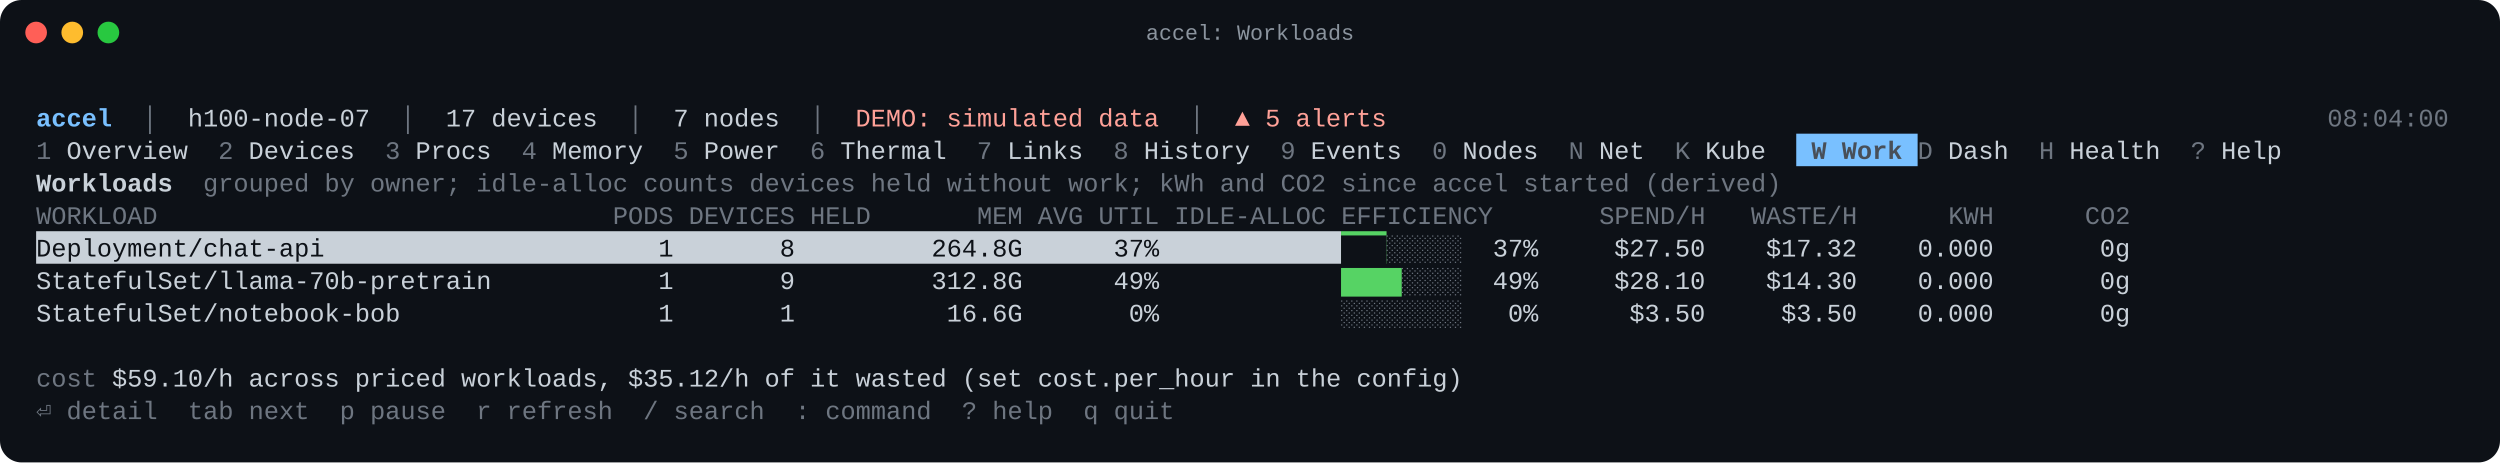
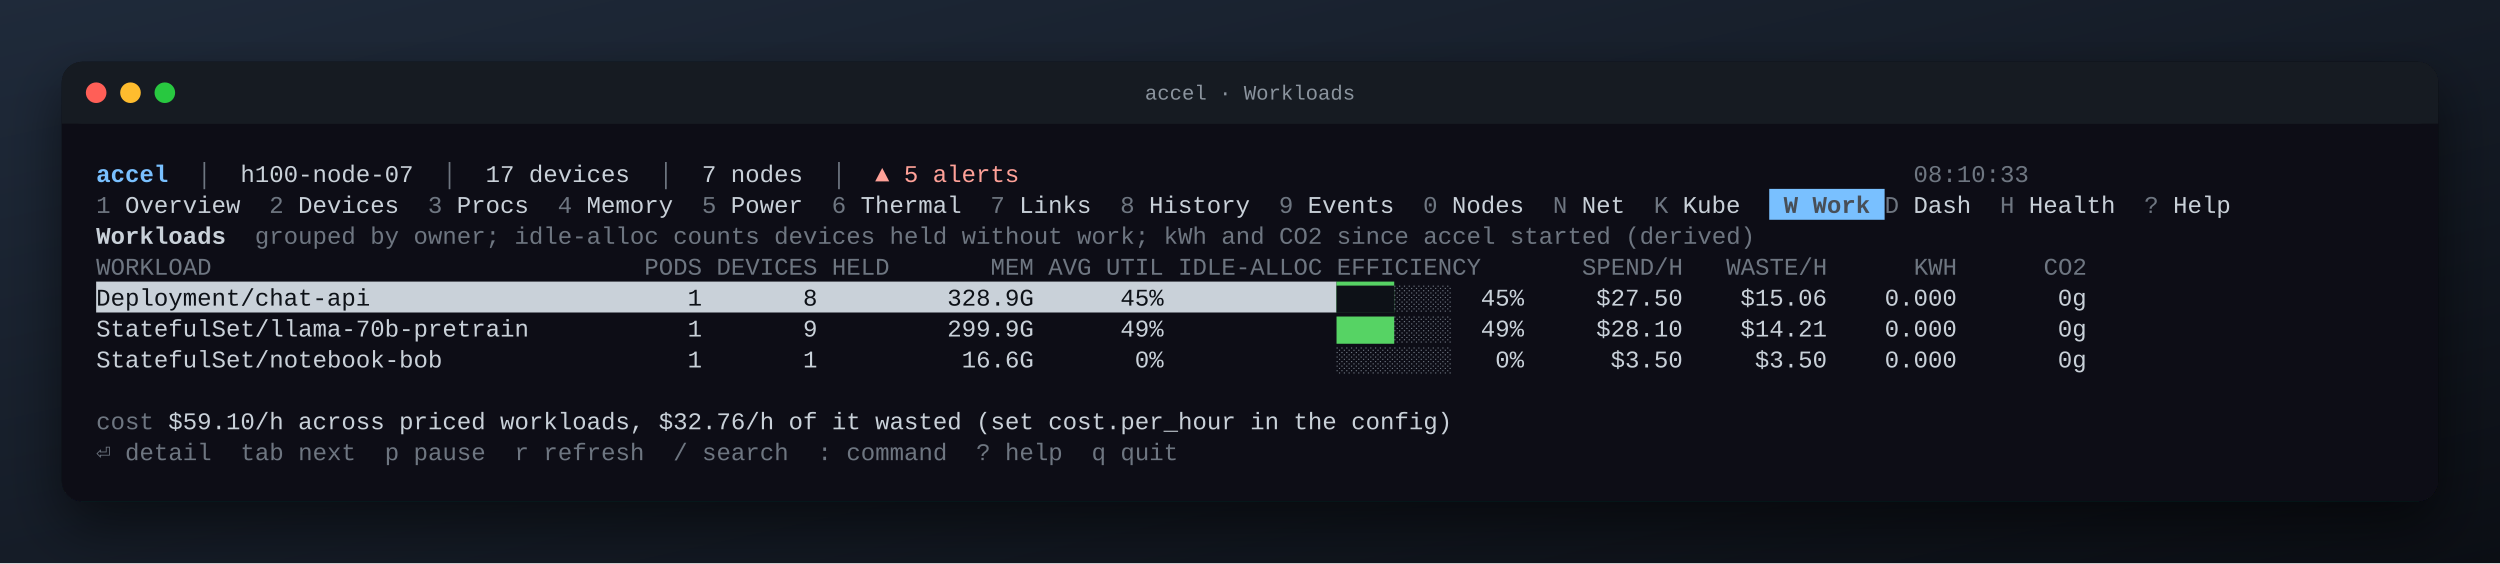
- <svg xmlns="http://www.w3.org/2000/svg" width="1384" height="256" viewBox="0 0 1384 256" font-family="JetBrains Mono, SFMono-Regular, Menlo, Consolas, Liberation Mono, monospace" font-size="14">
-   <rect width="100%" height="100%" rx="12" fill="#0d1117" />
-   <circle cx="20" cy="18" r="6" fill="#ff5f57" />
-   <circle cx="40" cy="18" r="6" fill="#febc2e" />
-   <circle cx="60" cy="18" r="6" fill="#28c840" />
-   <text x="50%" y="22" text-anchor="middle" fill="#8b949e" font-size="12">accel: Workloads</text>
-   <g xml:space="preserve">
+ <svg xmlns="http://www.w3.org/2000/svg" width="1456" height="328" viewBox="0 0 1456 328" font-family="JetBrains Mono, SFMono-Regular, Menlo, Consolas, Liberation Mono, monospace" font-size="14">
+   <defs>
+     <linearGradient id="desk" x1="0" y1="0" x2="1" y2="1">
+       <stop offset="0" stop-color="#1f2a3a" />
+       <stop offset="1" stop-color="#0b0e14" />
+     </linearGradient>
+     <filter id="shadow" x="-10%" y="-10%" width="120%" height="130%">
+       <feDropShadow dx="0" dy="14" stdDeviation="16" flood-color="#000" flood-opacity="0.55" />
+     </filter>
+   </defs>
+   <rect width="100%" height="100%" fill="url(#desk)" />
+   <rect x="36" y="36" width="1384" height="256" rx="12" fill="#0d1117" filter="url(#shadow)" />
+   <rect x="36" y="36" width="1384" height="36" rx="12" fill="#161b22" />
+   <rect x="36" y="60" width="1384" height="12" fill="#161b22" />
+   <circle cx="56" cy="54" r="6" fill="#ff5f57" />
+   <circle cx="76" cy="54" r="6" fill="#febc2e" />
+   <circle cx="96" cy="54" r="6" fill="#28c840" />
+   <text x="50%" y="58" text-anchor="middle" fill="#8b949e" font-size="12">accel · Workloads</text>
+   <g xml:space="preserve" transform="translate(36 36)">
    <text y="70.0" fill="#c9d1d9" xml:space="preserve" style="white-space:pre">
      <tspan x="20.0" fill="#79c0ff" font-weight="bold">accel</tspan>
      <tspan x="62.0" fill="#6e7681">  │  </tspan>
      <tspan x="104.0">h100-node-07</tspan>
      <tspan x="204.8" fill="#6e7681">  │  </tspan>
      <tspan x="246.8">17 devices</tspan>
      <tspan x="330.8" fill="#6e7681">  │  </tspan>
      <tspan x="372.8">7 nodes</tspan>
      <tspan x="431.6" fill="#6e7681">  │  </tspan>
-       <tspan x="473.6" fill="#ffa198">DEMO: simulated data</tspan>
-       <tspan x="641.6" fill="#6e7681">  │  </tspan>
-       <tspan x="683.6" fill="#ffa198">▲ 5 alerts</tspan>
-       <tspan x="1288.4" fill="#6e7681">08:04:00</tspan>
+       <tspan x="473.6" fill="#ffa198">▲ 5 alerts</tspan>
+       <tspan x="1078.4" fill="#6e7681">08:10:33                         </tspan>
    </text>
    <rect x="994.4" y="74.0" width="67.2" height="18.0" fill="#79c0ff" />
    <text y="88.0" fill="#c9d1d9" xml:space="preserve" style="white-space:pre">
      <tspan x="20.0" fill="#6e7681">1</tspan>
      <tspan x="28.4"> Overview  </tspan>
      <tspan x="120.8" fill="#6e7681">2</tspan>
      <tspan x="129.2"> Devices  </tspan>
      <tspan x="213.2" fill="#6e7681">3</tspan>
      <tspan x="221.6"> Procs  </tspan>
      <tspan x="288.8" fill="#6e7681">4</tspan>
      <tspan x="297.2"> Memory  </tspan>
      <tspan x="372.8" fill="#6e7681">5</tspan>
      <tspan x="381.2"> Power  </tspan>
      <tspan x="448.4" fill="#6e7681">6</tspan>
      <tspan x="456.8"> Thermal  </tspan>
      <tspan x="540.8" fill="#6e7681">7</tspan>
      <tspan x="549.2"> Links  </tspan>
      <tspan x="616.4" fill="#6e7681">8</tspan>
      <tspan x="624.8"> History  </tspan>
      <tspan x="708.8" fill="#6e7681">9</tspan>
      <tspan x="717.2"> Events  </tspan>
      <tspan x="792.8" fill="#6e7681">0</tspan>
      <tspan x="801.2"> Nodes  </tspan>
      <tspan x="868.4" fill="#6e7681">N</tspan>
      <tspan x="876.8"> Net  </tspan>
      <tspan x="927.2" fill="#6e7681">K</tspan>
      <tspan x="935.6"> Kube  </tspan>
      <tspan x="994.4" fill="#484f58" font-weight="bold"> W Work </tspan>
      <tspan x="1061.6" fill="#6e7681">D</tspan>
      <tspan x="1070.0"> Dash  </tspan>
      <tspan x="1128.8" fill="#6e7681">H</tspan>
      <tspan x="1137.2"> Health  </tspan>
      <tspan x="1212.8" fill="#6e7681">?</tspan>
      <tspan x="1221.2"> Help  </tspan>
    </text>
    <text y="106.0" fill="#c9d1d9" xml:space="preserve" style="white-space:pre">
      <tspan x="20.0" font-weight="bold">Workloads</tspan>
      <tspan x="95.6" fill="#6e7681">  grouped by owner; idle-alloc counts devices held without work; kWh and CO2 since accel started (derived)</tspan>
    </text>
    <text y="124.0" fill="#c9d1d9" xml:space="preserve" style="white-space:pre">
      <tspan x="20.0" fill="#6e7681">WORKLOAD                              PODS DEVICES HELD       MEM AVG UTIL IDLE-ALLOC EFFICIENCY       SPEND/H   WASTE/H      KWH      CO2</tspan>
    </text>
    <rect x="20.0" y="128.0" width="722.4" height="18.0" fill="#c9d1d9" />
-     <rect x="742.4" y="128.0" width="25.2" height="18.0" fill="#56d364" />
+     <rect x="742.4" y="128.0" width="33.6" height="18.0" fill="#56d364" />
    <text y="142.0" fill="#c9d1d9" xml:space="preserve" style="white-space:pre">
-       <tspan x="20.0" fill="#0d1117">Deployment/chat-api                      1       8         264.8G      37%            </tspan>
-       <tspan x="742.4" fill="#0d1117">███</tspan>
-       <tspan x="767.6" fill="#6e7681">░░░░░</tspan>
-       <tspan x="809.6">  37%     $27.50    $17.32    0.000       0g                      </tspan>
+       <tspan x="20.0" fill="#0d1117">Deployment/chat-api                      1       8         328.9G      45%            </tspan>
+       <tspan x="742.4" fill="#0d1117">████</tspan>
+       <tspan x="776.0" fill="#6e7681">░░░░</tspan>
+       <tspan x="809.6">  45%     $27.50    $15.06    0.000       0g                      </tspan>
    </text>
    <text y="160.0" fill="#c9d1d9" xml:space="preserve" style="white-space:pre">
-       <tspan x="20.0">StatefulSet/llama-70b-pretrain           1       9         312.8G      49%            </tspan>
+       <tspan x="20.0">StatefulSet/llama-70b-pretrain           1       9         299.9G      49%            </tspan>
      <tspan x="742.4" fill="#56d364">████</tspan>
      <tspan x="776.0" fill="#6e7681">░░░░</tspan>
-       <tspan x="809.6">  49%     $28.10    $14.30    0.000       0g</tspan>
+       <tspan x="809.6">  49%     $28.10    $14.21    0.000       0g</tspan>
    </text>
    <text y="178.0" fill="#c9d1d9" xml:space="preserve" style="white-space:pre">
      <tspan x="20.0">StatefulSet/notebook-bob                 1       1          16.6G       0%            </tspan>
      <tspan x="742.4" fill="#6e7681">░░░░░░░░</tspan>
      <tspan x="809.6">   0%      $3.50     $3.50    0.000       0g</tspan>
    </text>
    <text y="214.0" fill="#c9d1d9" xml:space="preserve" style="white-space:pre">
      <tspan x="20.0" fill="#6e7681">cost</tspan>
-       <tspan x="53.6"> $59.10/h across priced workloads, $35.12/h of it wasted (set cost.per_hour in the config)</tspan>
+       <tspan x="53.6"> $59.10/h across priced workloads, $32.76/h of it wasted (set cost.per_hour in the config)</tspan>
    </text>
    <text y="232.0" fill="#c9d1d9" xml:space="preserve" style="white-space:pre">
      <tspan x="20.0" fill="#6e7681">⏎ detail  tab next  p pause  r refresh  / search  : command  ? help  q quit</tspan>
    </text>
  </g>
</svg>
